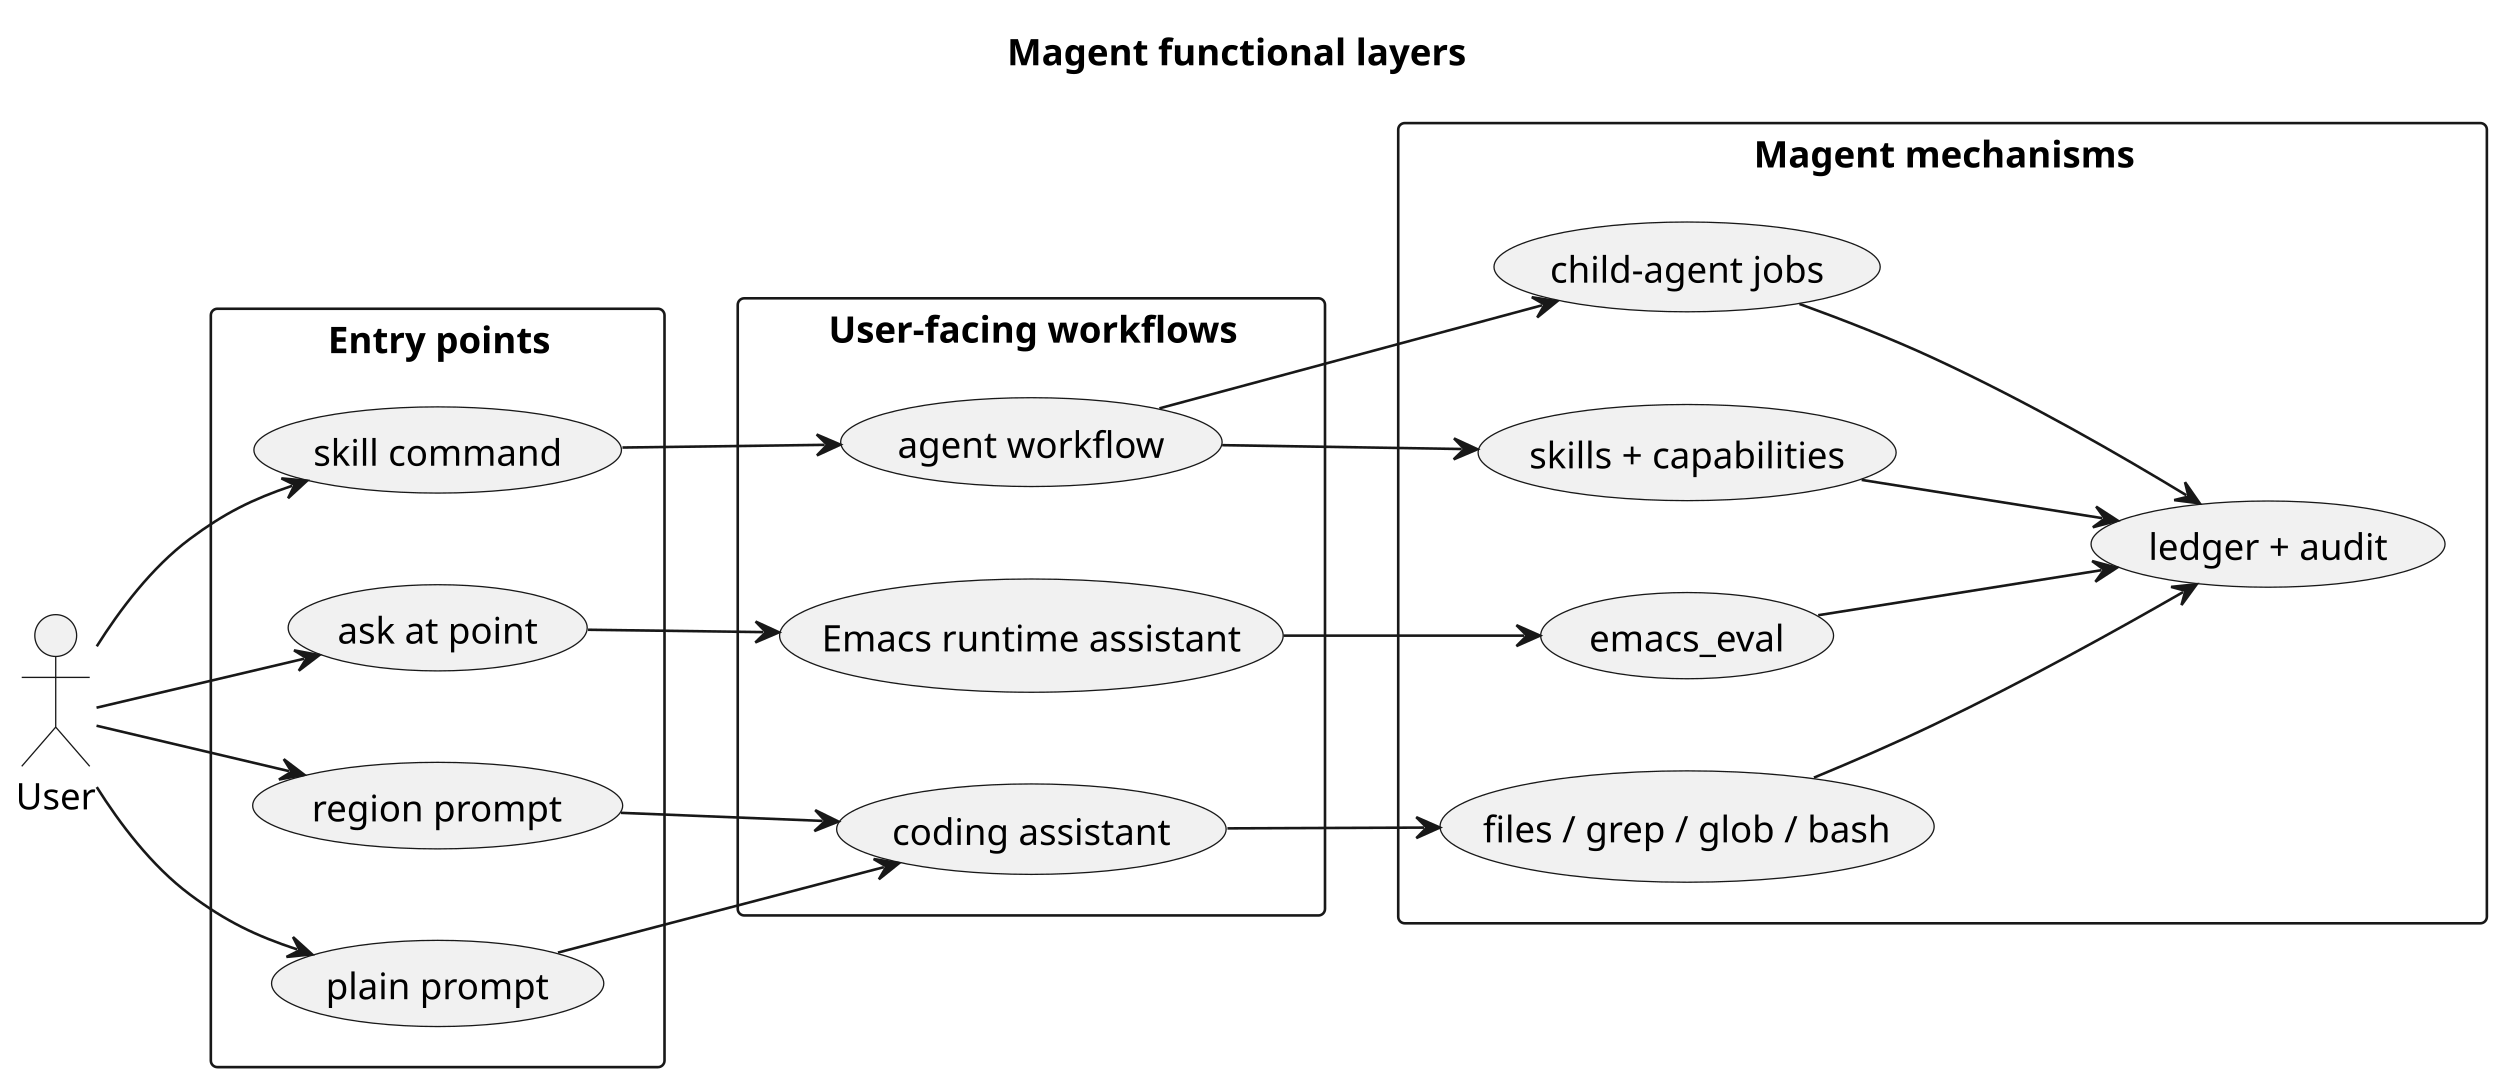
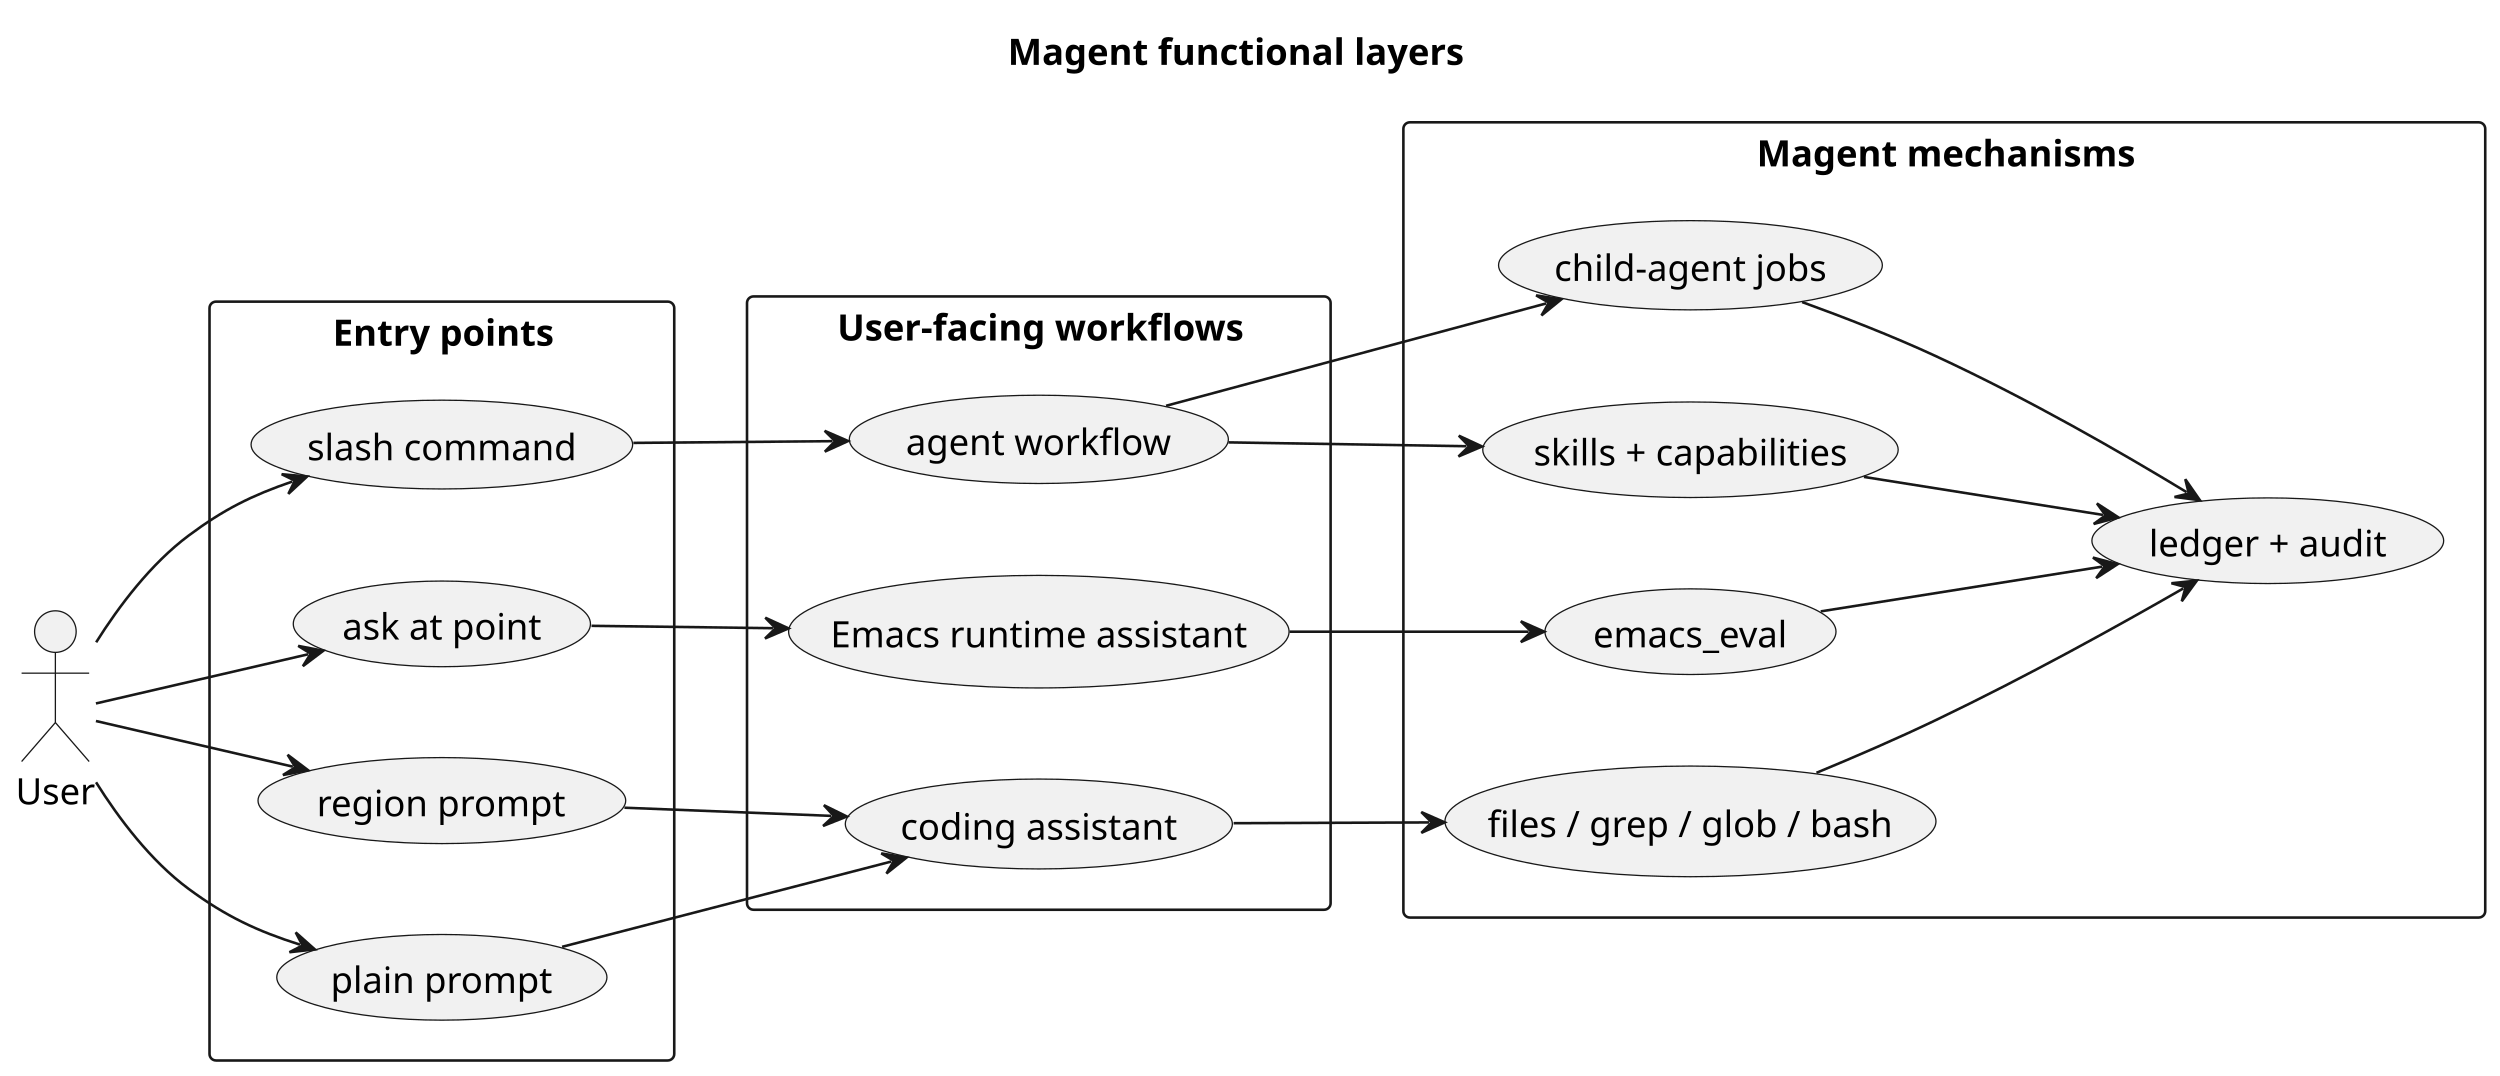
- <svg xmlns="http://www.w3.org/2000/svg" contentStyleType="text/css" data-diagram-type="DESCRIPTION" height="414px" preserveAspectRatio="none" style="width:956px;height:414px;background:#FFFFFF;" version="1.1" viewBox="0 0 956 414" width="956px" zoomAndPan="magnify">
+ <svg xmlns="http://www.w3.org/2000/svg" contentStyleType="text/css" data-diagram-type="DESCRIPTION" height="414px" preserveAspectRatio="none" style="width:962px;height:414px;background:#FFFFFF;" version="1.1" viewBox="0 0 962 414" width="962px" zoomAndPan="magnify">
  <defs />
  <g>
    <g class="title" data-source-line="1">
-       <text fill="#000000" font-family="sans-serif" font-size="14" font-weight="bold" lengthAdjust="spacing" textLength="172.752" x="385.114" y="24.966">Magent functional layers</text>
+       <text fill="#000000" font-family="sans-serif" font-size="14" font-weight="bold" lengthAdjust="spacing" textLength="172.752" x="387.784" y="24.966">Magent functional layers</text>
    </g>
    <g class="cluster" data-entity="Entry" data-source-line="9" data-uid="ent0003" id="cluster_Entry">
-       <rect fill="none" height="290" rx="2.5" ry="2.5" style="stroke:#181818;stroke-width:1;" width="173.49" x="80.62" y="118.068" />
-       <text fill="#000000" font-family="sans-serif" font-size="14" font-weight="bold" lengthAdjust="spacing" textLength="83.968" x="125.381" y="135.034">Entry points</text>
+       <rect fill="none" height="292" rx="2.5" ry="2.5" style="stroke:#181818;stroke-width:1;" width="178.83" x="80.62" y="116.068" />
+       <text fill="#000000" font-family="sans-serif" font-size="14" font-weight="bold" lengthAdjust="spacing" textLength="83.968" x="128.051" y="133.034">Entry points</text>
    </g>
    <g class="cluster" data-entity="Workflows" data-source-line="16" data-uid="ent0008" id="cluster_Workflows">
-       <rect fill="none" height="236" rx="2.5" ry="2.5" style="stroke:#181818;stroke-width:1;" width="224.57" x="282.11" y="114.068" />
-       <text fill="#000000" font-family="sans-serif" font-size="14" font-weight="bold" lengthAdjust="spacing" textLength="155.119" x="316.835" y="131.034">User-facing workflows</text>
+       <rect fill="none" height="236" rx="2.5" ry="2.5" style="stroke:#181818;stroke-width:1;" width="224.57" x="287.45" y="114.068" />
+       <text fill="#000000" font-family="sans-serif" font-size="14" font-weight="bold" lengthAdjust="spacing" textLength="155.119" x="322.175" y="131.034">User-facing workflows</text>
    </g>
    <g class="cluster" data-entity="Mechanisms" data-source-line="22" data-uid="ent0012" id="cluster_Mechanisms">
-       <rect fill="none" height="306" rx="2.5" ry="2.5" style="stroke:#181818;stroke-width:1;" width="416.3" x="534.68" y="47.068" />
-       <text fill="#000000" font-family="sans-serif" font-size="14" font-weight="bold" lengthAdjust="spacing" textLength="144.381" x="670.639" y="64.034">Magent mechanisms</text>
+       <rect fill="none" height="306" rx="2.5" ry="2.5" style="stroke:#181818;stroke-width:1;" width="416.3" x="540.02" y="47.068" />
+       <text fill="#000000" font-family="sans-serif" font-size="14" font-weight="bold" lengthAdjust="spacing" textLength="144.381" x="675.979" y="64.034">Magent mechanisms</text>
    </g>
    <g class="entity" data-entity="Plain" data-source-line="10" data-uid="ent0004" id="entity_Plain">
-       <ellipse cx="167.365" cy="376.071" fill="#F1F1F1" rx="63.525" ry="16.483" style="stroke:#181818;stroke-width:0.5;" />
-       <text fill="#000000" font-family="sans-serif" font-size="14" lengthAdjust="spacing" textLength="85.596" x="124.567" y="382.105">plain prompt</text>
+       <ellipse cx="170.025" cy="376.071" fill="#F1F1F1" rx="63.525" ry="16.483" style="stroke:#181818;stroke-width:0.5;" />
+       <text fill="#000000" font-family="sans-serif" font-size="14" lengthAdjust="spacing" textLength="85.596" x="127.227" y="382.105">plain prompt</text>
    </g>
    <g class="entity" data-entity="Region" data-source-line="11" data-uid="ent0005" id="entity_Region">
-       <ellipse cx="167.368" cy="308.067" fill="#F1F1F1" rx="70.748" ry="16.549" style="stroke:#181818;stroke-width:0.5;" />
-       <text fill="#000000" font-family="sans-serif" font-size="14" lengthAdjust="spacing" textLength="96.278" x="119.229" y="314.101">region prompt</text>
+       <ellipse cx="170.028" cy="308.067" fill="#F1F1F1" rx="70.748" ry="16.549" style="stroke:#181818;stroke-width:0.5;" />
+       <text fill="#000000" font-family="sans-serif" font-size="14" lengthAdjust="spacing" textLength="96.278" x="121.889" y="314.101">region prompt</text>
    </g>
    <g class="entity" data-entity="Point" data-source-line="12" data-uid="ent0006" id="entity_Point">
-       <ellipse cx="167.37" cy="240.071" fill="#F1F1F1" rx="57.18" ry="16.483" style="stroke:#181818;stroke-width:0.5;" />
-       <text fill="#000000" font-family="sans-serif" font-size="14" lengthAdjust="spacing" textLength="76.622" x="129.059" y="246.105">ask at point</text>
+       <ellipse cx="170.03" cy="240.071" fill="#F1F1F1" rx="57.18" ry="16.483" style="stroke:#181818;stroke-width:0.5;" />
+       <text fill="#000000" font-family="sans-serif" font-size="14" lengthAdjust="spacing" textLength="76.622" x="131.719" y="246.105">ask at point</text>
    </g>
    <g class="entity" data-entity="SkillCommand" data-source-line="13" data-uid="ent0007" id="entity_SkillCommand">
-       <ellipse cx="167.367" cy="172.071" fill="#F1F1F1" rx="70.277" ry="16.483" style="stroke:#181818;stroke-width:0.5;" />
-       <text fill="#000000" font-family="sans-serif" font-size="14" lengthAdjust="spacing" textLength="95.144" x="119.795" y="178.105">skill command</text>
+       <ellipse cx="170.027" cy="171.071" fill="#F1F1F1" rx="73.417" ry="17.083" style="stroke:#181818;stroke-width:0.5;" />
+       <text fill="#000000" font-family="sans-serif" font-size="14" lengthAdjust="spacing" textLength="103.656" x="118.199" y="177.105">slash command</text>
    </g>
    <g class="entity" data-entity="Coding" data-source-line="17" data-uid="ent0009" id="entity_Coding">
-       <ellipse cx="394.404" cy="317.073" fill="#F1F1F1" rx="74.474" ry="17.295" style="stroke:#181818;stroke-width:0.5;" />
-       <text fill="#000000" font-family="sans-serif" font-size="14" lengthAdjust="spacing" textLength="106.512" x="341.149" y="323.107">coding assistant</text>
+       <ellipse cx="399.744" cy="317.073" fill="#F1F1F1" rx="74.474" ry="17.295" style="stroke:#181818;stroke-width:0.5;" />
+       <text fill="#000000" font-family="sans-serif" font-size="14" lengthAdjust="spacing" textLength="106.512" x="346.489" y="323.107">coding assistant</text>
    </g>
    <g class="entity" data-entity="RuntimeAssistant" data-source-line="18" data-uid="ent0010" id="entity_RuntimeAssistant">
-       <ellipse cx="394.404" cy="243.065" fill="#F1F1F1" rx="96.284" ry="21.657" style="stroke:#181818;stroke-width:0.5;" />
-       <text fill="#000000" font-family="sans-serif" font-size="14" lengthAdjust="spacing" textLength="160.369" x="314.22" y="249.099">Emacs runtime assistant</text>
+       <ellipse cx="399.745" cy="243.065" fill="#F1F1F1" rx="96.284" ry="21.657" style="stroke:#181818;stroke-width:0.5;" />
+       <text fill="#000000" font-family="sans-serif" font-size="14" lengthAdjust="spacing" textLength="160.369" x="319.56" y="249.099">Emacs runtime assistant</text>
    </g>
    <g class="entity" data-entity="AgentWorkflow" data-source-line="19" data-uid="ent0011" id="entity_AgentWorkflow">
-       <ellipse cx="394.404" cy="169.065" fill="#F1F1F1" rx="72.934" ry="16.987" style="stroke:#181818;stroke-width:0.5;" />
-       <text fill="#000000" font-family="sans-serif" font-size="14" lengthAdjust="spacing" textLength="102.34" x="343.234" y="175.099">agent workflow</text>
+       <ellipse cx="399.744" cy="169.065" fill="#F1F1F1" rx="72.934" ry="16.987" style="stroke:#181818;stroke-width:0.5;" />
+       <text fill="#000000" font-family="sans-serif" font-size="14" lengthAdjust="spacing" textLength="102.34" x="348.574" y="175.099">agent workflow</text>
    </g>
    <g class="entity" data-entity="CodeTools" data-source-line="23" data-uid="ent0013" id="entity_CodeTools">
-       <ellipse cx="645.148" cy="316.072" fill="#F1F1F1" rx="94.468" ry="21.294" style="stroke:#181818;stroke-width:0.5;" />
-       <text fill="#000000" font-family="sans-serif" font-size="14" lengthAdjust="spacing" textLength="156.127" x="567.084" y="322.105">files / grep / glob / bash</text>
+       <ellipse cx="650.488" cy="316.072" fill="#F1F1F1" rx="94.468" ry="21.294" style="stroke:#181818;stroke-width:0.5;" />
+       <text fill="#000000" font-family="sans-serif" font-size="14" lengthAdjust="spacing" textLength="156.127" x="572.424" y="322.105">files / grep / glob / bash</text>
    </g>
    <g class="entity" data-entity="Eval" data-source-line="24" data-uid="ent0014" id="entity_Eval">
-       <ellipse cx="645.152" cy="243.071" fill="#F1F1F1" rx="56.002" ry="16.483" style="stroke:#181818;stroke-width:0.5;" />
-       <text fill="#000000" font-family="sans-serif" font-size="14" lengthAdjust="spacing" textLength="74.956" x="607.674" y="249.105">emacs_eval</text>
+       <ellipse cx="650.492" cy="243.071" fill="#F1F1F1" rx="56.002" ry="16.483" style="stroke:#181818;stroke-width:0.5;" />
+       <text fill="#000000" font-family="sans-serif" font-size="14" lengthAdjust="spacing" textLength="74.956" x="613.014" y="249.105">emacs_eval</text>
    </g>
    <g class="entity" data-entity="Skills" data-source-line="25" data-uid="ent0015" id="entity_Skills">
-       <ellipse cx="645.151" cy="173.064" fill="#F1F1F1" rx="79.931" ry="18.386" style="stroke:#181818;stroke-width:0.5;" />
-       <text fill="#000000" font-family="sans-serif" font-size="14" lengthAdjust="spacing" textLength="120.763" x="584.769" y="179.098">skills + capabilities</text>
+       <ellipse cx="650.491" cy="173.064" fill="#F1F1F1" rx="79.931" ry="18.386" style="stroke:#181818;stroke-width:0.5;" />
+       <text fill="#000000" font-family="sans-serif" font-size="14" lengthAdjust="spacing" textLength="120.763" x="590.109" y="179.098">skills + capabilities</text>
    </g>
    <g class="entity" data-entity="Jobs" data-source-line="26" data-uid="ent0016" id="entity_Jobs">
-       <ellipse cx="645.145" cy="102.067" fill="#F1F1F1" rx="73.846" ry="17.169" style="stroke:#181818;stroke-width:0.5;" />
-       <text fill="#000000" font-family="sans-serif" font-size="14" lengthAdjust="spacing" textLength="104.818" x="592.737" y="108.101">child-agent jobs</text>
+       <ellipse cx="650.486" cy="102.067" fill="#F1F1F1" rx="73.846" ry="17.169" style="stroke:#181818;stroke-width:0.5;" />
+       <text fill="#000000" font-family="sans-serif" font-size="14" lengthAdjust="spacing" textLength="104.818" x="598.077" y="108.101">child-agent jobs</text>
    </g>
    <g class="entity" data-entity="LedgerAudit" data-source-line="27" data-uid="ent0017" id="entity_LedgerAudit">
-       <ellipse cx="867.303" cy="208.071" fill="#F1F1F1" rx="67.683" ry="16.483" style="stroke:#181818;stroke-width:0.5;" />
-       <text fill="#000000" font-family="sans-serif" font-size="14" lengthAdjust="spacing" textLength="91.476" x="821.565" y="214.105">ledger + audit</text>
+       <ellipse cx="872.643" cy="208.071" fill="#F1F1F1" rx="67.683" ry="16.483" style="stroke:#181818;stroke-width:0.5;" />
+       <text fill="#000000" font-family="sans-serif" font-size="14" lengthAdjust="spacing" textLength="91.476" x="826.905" y="214.105">ledger + audit</text>
    </g>
    <g class="entity" data-entity="User" data-source-line="7" data-uid="ent0002" id="entity_User">
      <ellipse cx="21.309" cy="243.038" fill="#F1F1F1" rx="8" ry="8" style="stroke:#181818;stroke-width:0.5;" />
      <path d="M21.309,251.038 L21.309,278.038 M8.309,259.038 L34.309,259.038 M21.309,278.038 L8.309,293.038 M21.309,278.038 L34.309,293.038" fill="none" style="stroke:#181818;stroke-width:0.5;" />
      <text fill="#000000" font-family="sans-serif" font-size="14" lengthAdjust="spacing" textLength="30.618" x="6" y="309.504">User</text>
    </g>
    <g class="link" data-entity-1="User" data-entity-2="Plain" data-source-line="30" data-uid="lnk18" id="link_User_Plain">
-       <path d="M37,300.978 C45.76,314.888 58.02,331.178 72.62,342.068 C86.36,352.318 97.792,357.838 113.642,363.068" fill="none" id="User-to-Plain" style="stroke:#181818;stroke-width:1;" />
-       <polygon fill="#181818" points="119.34,364.948,112.047,358.329,114.592,363.381,109.54,365.926,119.34,364.948" style="stroke:#181818;stroke-width:1;" />
+       <path d="M36.96,301.028 C45.71,314.958 57.97,331.248 72.62,342.068 C86.89,352.618 99.012,358.291 115.442,363.511" fill="none" id="User-to-Plain" style="stroke:#181818;stroke-width:1;" />
+       <polygon fill="#181818" points="121.16,365.328,113.794,358.791,116.395,363.814,111.371,366.415,121.16,365.328" style="stroke:#181818;stroke-width:1;" />
    </g>
    <g class="link" data-entity-1="User" data-entity-2="Region" data-source-line="31" data-uid="lnk19" id="link_User_Region">
-       <path d="M36.91,277.518 C55.44,281.888 82.51,288.279 110.51,294.889" fill="none" id="User-to-Region" style="stroke:#181818;stroke-width:1;" />
-       <polygon fill="#181818" points="116.35,296.268,108.51,290.307,111.484,295.119,106.672,298.093,116.35,296.268" style="stroke:#181818;stroke-width:1;" />
+       <path d="M36.91,277.448 C55.83,281.838 83.955,288.354 112.705,295.014" fill="none" id="User-to-Region" style="stroke:#181818;stroke-width:1;" />
+       <polygon fill="#181818" points="118.55,296.368,110.685,290.44,113.679,295.24,108.879,298.234,118.55,296.368" style="stroke:#181818;stroke-width:1;" />
    </g>
    <g class="link" data-entity-1="User" data-entity-2="Point" data-source-line="32" data-uid="lnk20" id="link_User_Point">
-       <path d="M36.91,270.618 C56.73,265.948 87.15,258.766 116.27,251.896" fill="none" id="User-to-Point" style="stroke:#181818;stroke-width:1;" />
-       <polygon fill="#181818" points="122.11,250.518,112.432,248.691,117.244,251.666,114.269,256.478,122.11,250.518" style="stroke:#181818;stroke-width:1;" />
+       <path d="M36.91,270.688 C57.14,265.998 88.705,258.682 118.575,251.762" fill="none" id="User-to-Point" style="stroke:#181818;stroke-width:1;" />
+       <polygon fill="#181818" points="124.42,250.408,114.749,248.542,119.549,251.536,116.555,256.336,124.42,250.408" style="stroke:#181818;stroke-width:1;" />
    </g>
    <g class="link" data-entity-1="User" data-entity-2="SkillCommand" data-source-line="33" data-uid="lnk21" id="link_User_SkillCommand">
-       <path d="M37,247.158 C45.76,233.248 58.02,216.958 72.62,206.068 C85.8,196.238 96.428,190.945 111.728,185.755" fill="none" id="User-to-SkillCommand" style="stroke:#181818;stroke-width:1;" />
-       <polygon fill="#181818" points="117.41,183.828,107.602,182.931,112.675,185.434,110.172,190.507,117.41,183.828" style="stroke:#181818;stroke-width:1;" />
+       <path d="M37,247.158 C45.76,233.248 58.02,216.958 72.62,206.068 C86.03,196.058 96.923,190.619 112.513,185.289" fill="none" id="User-to-SkillCommand" style="stroke:#181818;stroke-width:1;" />
+       <polygon fill="#181818" points="118.19,183.348,108.38,182.475,113.459,184.965,110.968,190.044,118.19,183.348" style="stroke:#181818;stroke-width:1;" />
    </g>
    <g class="link" data-entity-1="Plain" data-entity-2="Coding" data-source-line="35" data-uid="lnk22" id="link_Plain_Coding">
-       <path d="M213.36,364.268 C251.07,354.388 299.036,341.809 337.986,331.599" fill="none" id="Plain-to-Coding" style="stroke:#181818;stroke-width:1;" />
-       <polygon fill="#181818" points="343.79,330.078,334.07,328.491,338.953,331.346,336.098,336.229,343.79,330.078" style="stroke:#181818;stroke-width:1;" />
+       <path d="M216.29,364.338 C254.55,354.428 303.482,341.754 343.012,331.504" fill="none" id="Plain-to-Coding" style="stroke:#181818;stroke-width:1;" />
+       <polygon fill="#181818" points="348.82,329.998,339.104,328.385,343.98,331.253,341.112,336.129,348.82,329.998" style="stroke:#181818;stroke-width:1;" />
    </g>
    <g class="link" data-entity-1="Region" data-entity-2="Coding" data-source-line="36" data-uid="lnk23" id="link_Region_Coding">
-       <path d="M237.41,310.828 C263.77,311.888 287.895,312.848 314.585,313.918" fill="none" id="Region-to-Coding" style="stroke:#181818;stroke-width:1;" />
-       <polygon fill="#181818" points="320.58,314.158,311.748,309.801,315.584,313.958,311.427,317.794,320.58,314.158" style="stroke:#181818;stroke-width:1;" />
+       <path d="M240.28,310.808 C267.36,311.878 292.455,312.872 319.875,313.952" fill="none" id="Region-to-Coding" style="stroke:#181818;stroke-width:1;" />
+       <polygon fill="#181818" points="325.87,314.188,317.034,309.837,320.874,313.991,316.719,317.831,325.87,314.188" style="stroke:#181818;stroke-width:1;" />
    </g>
    <g class="link" data-entity-1="Point" data-entity-2="RuntimeAssistant" data-source-line="37" data-uid="lnk24" id="link_Point_RuntimeAssistant">
-       <path d="M224.86,240.818 C246.99,241.118 267.01,241.388 291.89,241.718" fill="none" id="Point-to-RuntimeAssistant" style="stroke:#181818;stroke-width:1;" />
-       <polygon fill="#181818" points="297.89,241.798,288.944,237.679,292.89,241.732,288.838,245.678,297.89,241.798" style="stroke:#181818;stroke-width:1;" />
+       <path d="M227.61,240.818 C250.53,241.118 271.64,241.389 297.43,241.729" fill="none" id="Point-to-RuntimeAssistant" style="stroke:#181818;stroke-width:1;" />
+       <polygon fill="#181818" points="303.43,241.808,294.483,237.69,298.43,241.742,294.378,245.689,303.43,241.808" style="stroke:#181818;stroke-width:1;" />
    </g>
    <g class="link" data-entity-1="SkillCommand" data-entity-2="AgentWorkflow" data-source-line="38" data-uid="lnk25" id="link_SkillCommand_AgentWorkflow">
-       <path d="M238.03,171.138 C264.49,170.788 288.671,170.469 315.351,170.109" fill="none" id="SkillCommand-to-AgentWorkflow" style="stroke:#181818;stroke-width:1;" />
-       <polygon fill="#181818" points="321.35,170.028,312.297,166.15,316.351,170.095,312.405,174.149,321.35,170.028" style="stroke:#181818;stroke-width:1;" />
+       <path d="M243.71,170.428 C270.13,170.198 293.97,169.99 320.36,169.76" fill="none" id="SkillCommand-to-AgentWorkflow" style="stroke:#181818;stroke-width:1;" />
+       <polygon fill="#181818" points="326.36,169.708,317.325,165.786,321.36,169.751,317.395,173.786,326.36,169.708" style="stroke:#181818;stroke-width:1;" />
    </g>
    <g class="link" data-entity-1="Coding" data-entity-2="CodeTools" data-source-line="40" data-uid="lnk26" id="link_Coding_CodeTools">
-       <path d="M469.36,316.768 C494.85,316.668 517.74,316.57 544.59,316.47" fill="none" id="Coding-to-CodeTools" style="stroke:#181818;stroke-width:1;" />
-       <polygon fill="#181818" points="550.59,316.448,541.575,312.481,545.59,316.466,541.605,320.481,550.59,316.448" style="stroke:#181818;stroke-width:1;" />
+       <path d="M474.7,316.768 C500.19,316.668 523.08,316.57 549.93,316.47" fill="none" id="Coding-to-CodeTools" style="stroke:#181818;stroke-width:1;" />
+       <polygon fill="#181818" points="555.93,316.448,546.915,312.481,550.93,316.466,546.945,320.481,555.93,316.448" style="stroke:#181818;stroke-width:1;" />
    </g>
    <g class="link" data-entity-1="RuntimeAssistant" data-entity-2="Eval" data-source-line="41" data-uid="lnk27" id="link_RuntimeAssistant_Eval">
-       <path d="M490.86,243.068 C524.02,243.068 554.08,243.068 582.89,243.068" fill="none" id="RuntimeAssistant-to-Eval" style="stroke:#181818;stroke-width:1;" />
-       <polygon fill="#181818" points="588.89,243.068,579.89,239.068,583.89,243.068,579.89,247.068,588.89,243.068" style="stroke:#181818;stroke-width:1;" />
+       <path d="M496.2,243.068 C529.36,243.068 559.41,243.068 588.22,243.068" fill="none" id="RuntimeAssistant-to-Eval" style="stroke:#181818;stroke-width:1;" />
+       <polygon fill="#181818" points="594.22,243.068,585.22,239.068,589.22,243.068,585.22,247.068,594.22,243.068" style="stroke:#181818;stroke-width:1;" />
    </g>
    <g class="link" data-entity-1="AgentWorkflow" data-entity-2="Skills" data-source-line="42" data-uid="lnk28" id="link_AgentWorkflow_Skills">
-       <path d="M467.35,170.228 C497.91,170.718 527.641,171.19 558.951,171.7" fill="none" id="AgentWorkflow-to-Skills" style="stroke:#181818;stroke-width:1;" />
-       <polygon fill="#181818" points="564.95,171.798,556.016,167.652,559.951,171.716,555.886,175.651,564.95,171.798" style="stroke:#181818;stroke-width:1;" />
+       <path d="M472.69,170.228 C503.25,170.718 532.981,171.19 564.291,171.7" fill="none" id="AgentWorkflow-to-Skills" style="stroke:#181818;stroke-width:1;" />
+       <polygon fill="#181818" points="570.29,171.798,561.356,167.652,565.291,171.716,561.226,175.651,570.29,171.798" style="stroke:#181818;stroke-width:1;" />
    </g>
    <g class="link" data-entity-1="AgentWorkflow" data-entity-2="Jobs" data-source-line="43" data-uid="lnk29" id="link_AgentWorkflow_Jobs">
-       <path d="M443.36,156.148 C487.13,144.358 545.706,128.577 589.696,116.737" fill="none" id="AgentWorkflow-to-Jobs" style="stroke:#181818;stroke-width:1;" />
-       <polygon fill="#181818" points="595.49,115.178,585.76,113.654,590.662,116.477,587.839,121.38,595.49,115.178" style="stroke:#181818;stroke-width:1;" />
+       <path d="M448.7,156.148 C492.46,144.358 551.046,128.578 595.026,116.738" fill="none" id="AgentWorkflow-to-Jobs" style="stroke:#181818;stroke-width:1;" />
+       <polygon fill="#181818" points="600.82,115.178,591.09,113.655,595.992,116.478,593.169,121.38,600.82,115.178" style="stroke:#181818;stroke-width:1;" />
    </g>
    <g class="link" data-entity-1="CodeTools" data-entity-2="LedgerAudit" data-source-line="44" data-uid="lnk30" id="link_CodeTools_LedgerAudit">
-       <path d="M693.64,297.368 C708.51,291.218 724.87,284.138 739.62,277.068 C775.07,260.068 809.487,240.957 834.817,226.406" fill="none" id="CodeTools-to-LedgerAudit" style="stroke:#181818;stroke-width:1;" />
-       <polygon fill="#181818" points="840.02,223.418,830.223,224.432,835.684,225.908,834.208,231.369,840.02,223.418" style="stroke:#181818;stroke-width:1;" />
+       <path d="M698.98,297.368 C713.84,291.218 730.21,284.138 744.96,277.068 C780.41,260.068 814.827,240.957 840.157,226.406" fill="none" id="CodeTools-to-LedgerAudit" style="stroke:#181818;stroke-width:1;" />
+       <polygon fill="#181818" points="845.36,223.418,835.563,224.432,841.024,225.908,839.548,231.369,845.36,223.418" style="stroke:#181818;stroke-width:1;" />
    </g>
    <g class="link" data-entity-1="Eval" data-entity-2="LedgerAudit" data-source-line="45" data-uid="lnk31" id="link_Eval_LedgerAudit">
-       <path d="M695.28,235.258 C729.12,229.878 768.245,223.661 803.615,218.031" fill="none" id="Eval-to-LedgerAudit" style="stroke:#181818;stroke-width:1;" />
-       <polygon fill="#181818" points="809.54,217.088,800.023,214.552,804.602,217.874,801.281,222.453,809.54,217.088" style="stroke:#181818;stroke-width:1;" />
+       <path d="M700.62,235.258 C734.46,229.878 773.585,223.661 808.955,218.031" fill="none" id="Eval-to-LedgerAudit" style="stroke:#181818;stroke-width:1;" />
+       <polygon fill="#181818" points="814.88,217.088,805.363,214.552,809.942,217.874,806.621,222.453,814.88,217.088" style="stroke:#181818;stroke-width:1;" />
    </g>
    <g class="link" data-entity-1="Skills" data-entity-2="LedgerAudit" data-source-line="46" data-uid="lnk32" id="link_Skills_LedgerAudit">
-       <path d="M711.9,183.518 C743.07,188.478 774.004,193.396 803.894,198.146" fill="none" id="Skills-to-LedgerAudit" style="stroke:#181818;stroke-width:1;" />
-       <polygon fill="#181818" points="809.82,199.088,801.559,193.725,804.882,198.303,800.304,201.626,809.82,199.088" style="stroke:#181818;stroke-width:1;" />
+       <path d="M717.24,183.518 C748.41,188.478 779.344,193.396 809.234,198.146" fill="none" id="Skills-to-LedgerAudit" style="stroke:#181818;stroke-width:1;" />
+       <polygon fill="#181818" points="815.16,199.088,806.899,193.725,810.222,198.303,805.644,201.626,815.16,199.088" style="stroke:#181818;stroke-width:1;" />
    </g>
    <g class="link" data-entity-1="Jobs" data-entity-2="LedgerAudit" data-source-line="47" data-uid="lnk33" id="link_Jobs_LedgerAudit">
-       <path d="M688.12,116.238 C704.43,122.148 723.12,129.408 739.62,137.068 C775.98,153.948 810.908,174.139 836.048,189.369" fill="none" id="Jobs-to-LedgerAudit" style="stroke:#181818;stroke-width:1;" />
-       <polygon fill="#181818" points="841.18,192.478,835.555,184.393,836.904,189.887,831.41,191.236,841.18,192.478" style="stroke:#181818;stroke-width:1;" />
+       <path d="M693.46,116.238 C709.76,122.148 728.45,129.408 744.96,137.068 C781.32,153.948 816.248,174.139 841.388,189.369" fill="none" id="Jobs-to-LedgerAudit" style="stroke:#181818;stroke-width:1;" />
+       <polygon fill="#181818" points="846.52,192.478,840.895,184.393,842.244,189.887,836.75,191.236,846.52,192.478" style="stroke:#181818;stroke-width:1;" />
    </g>
  </g>
</svg>
